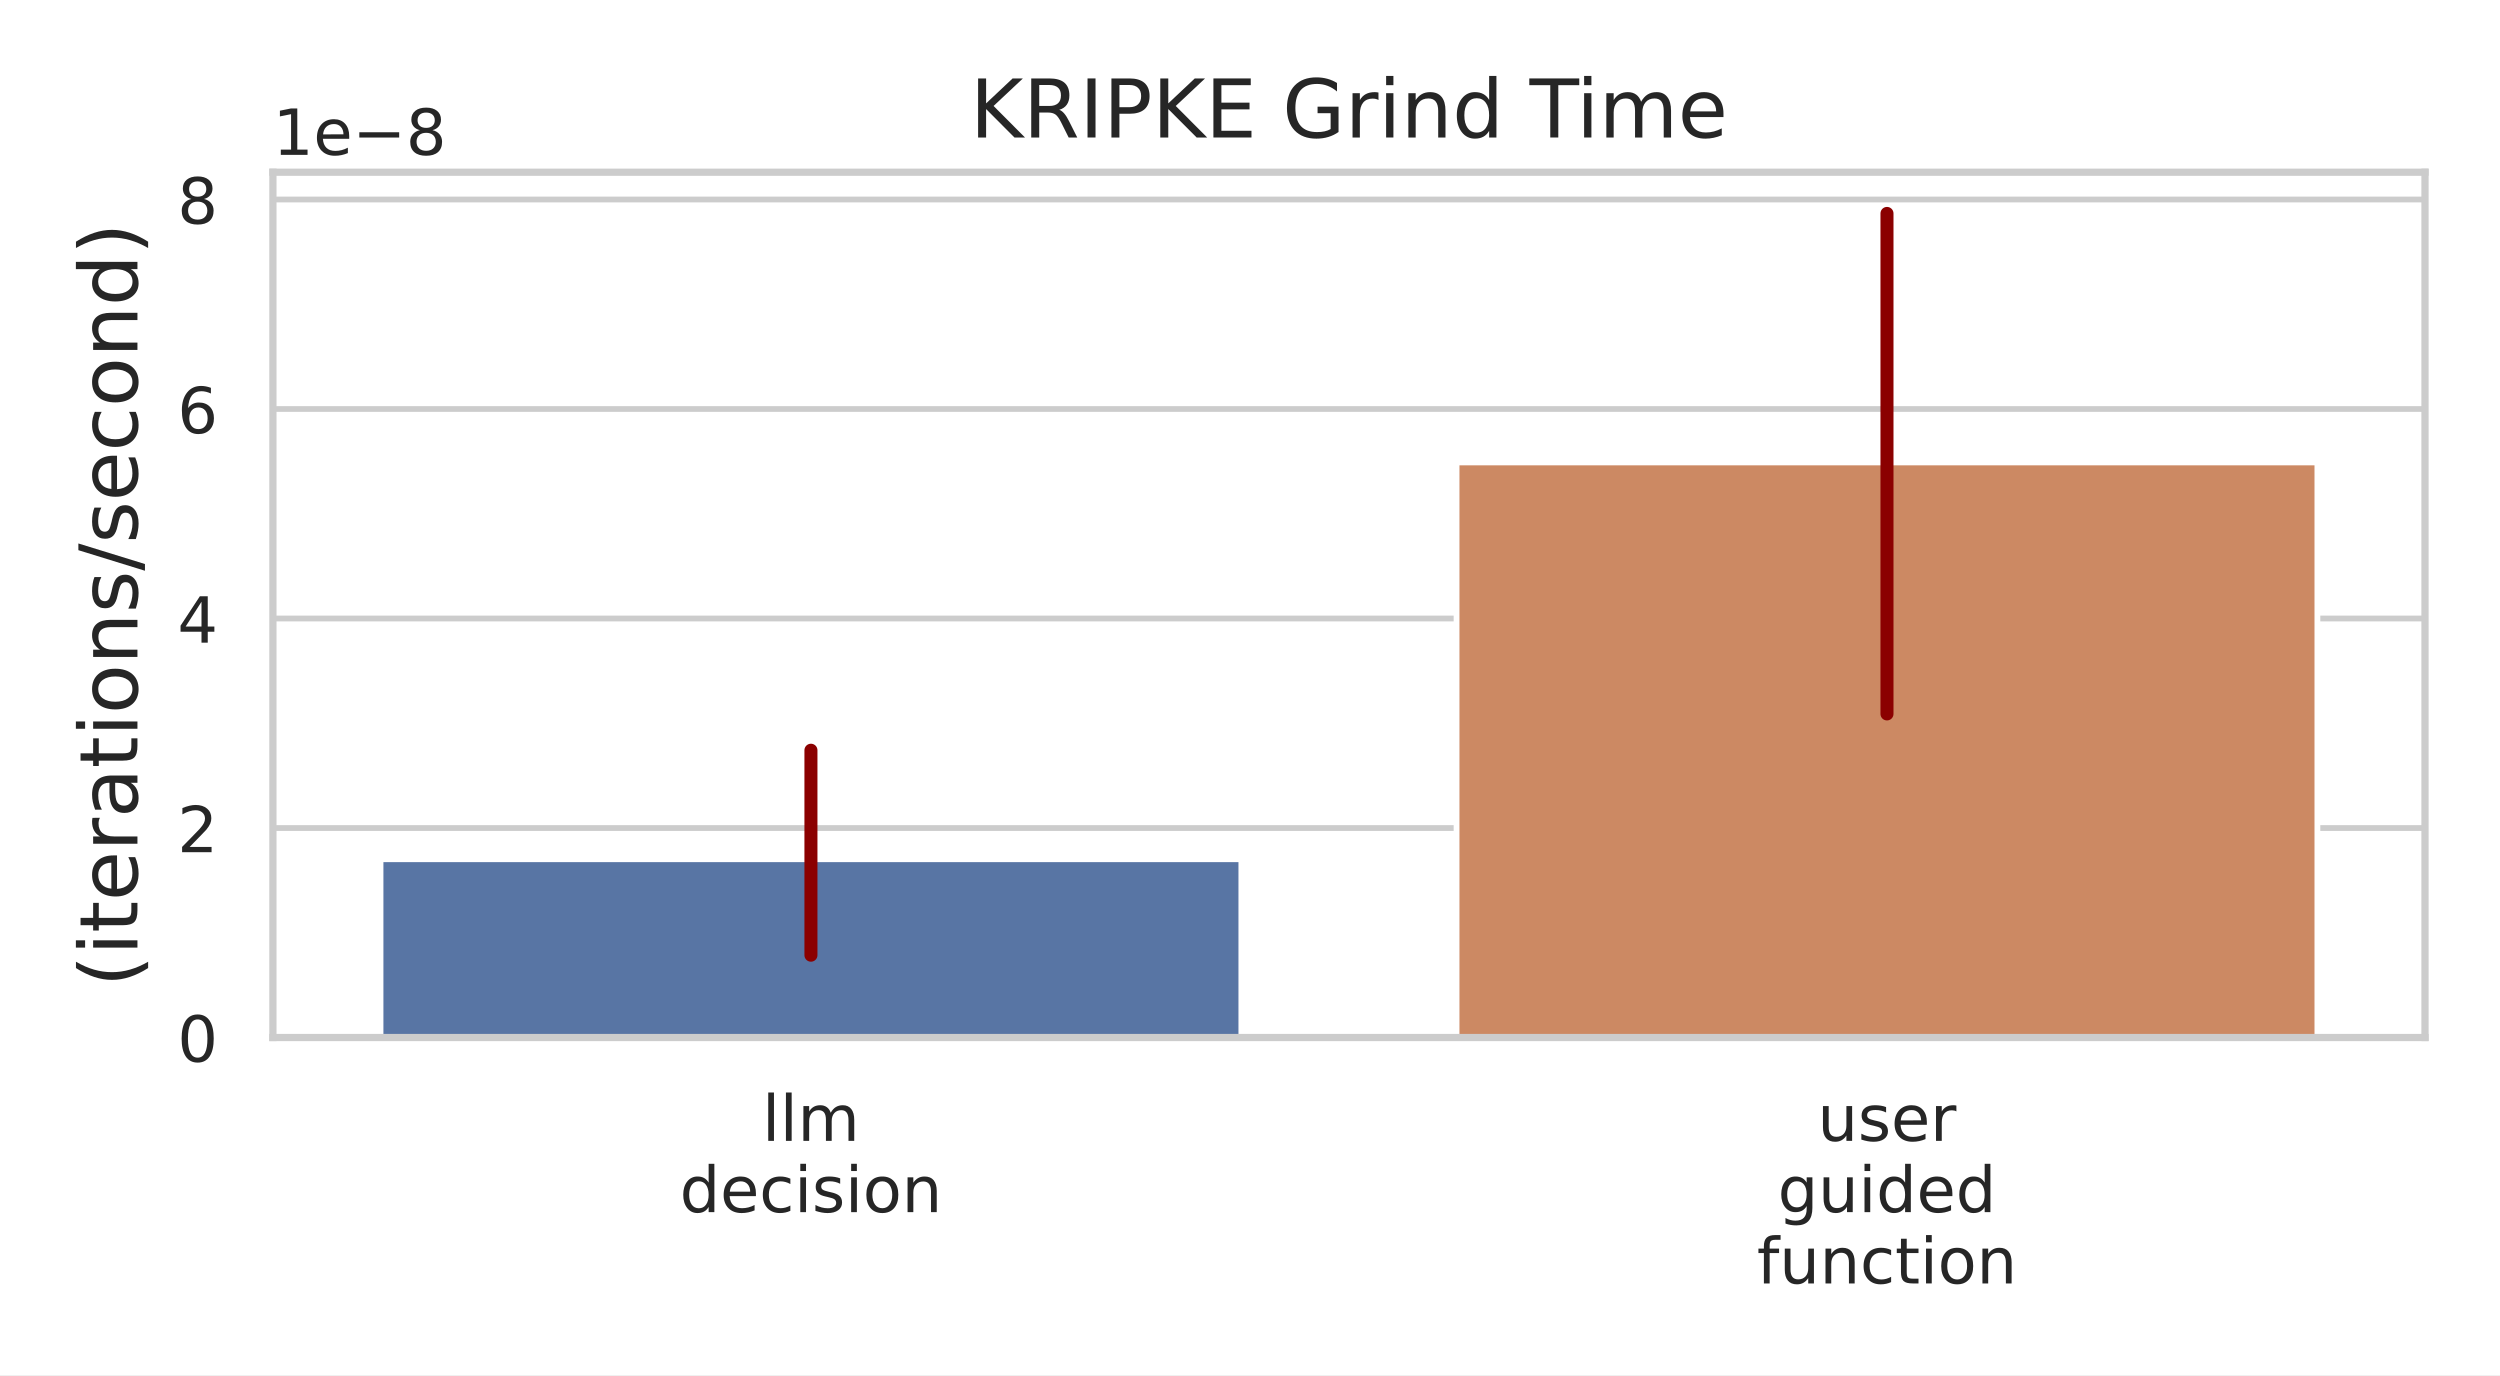
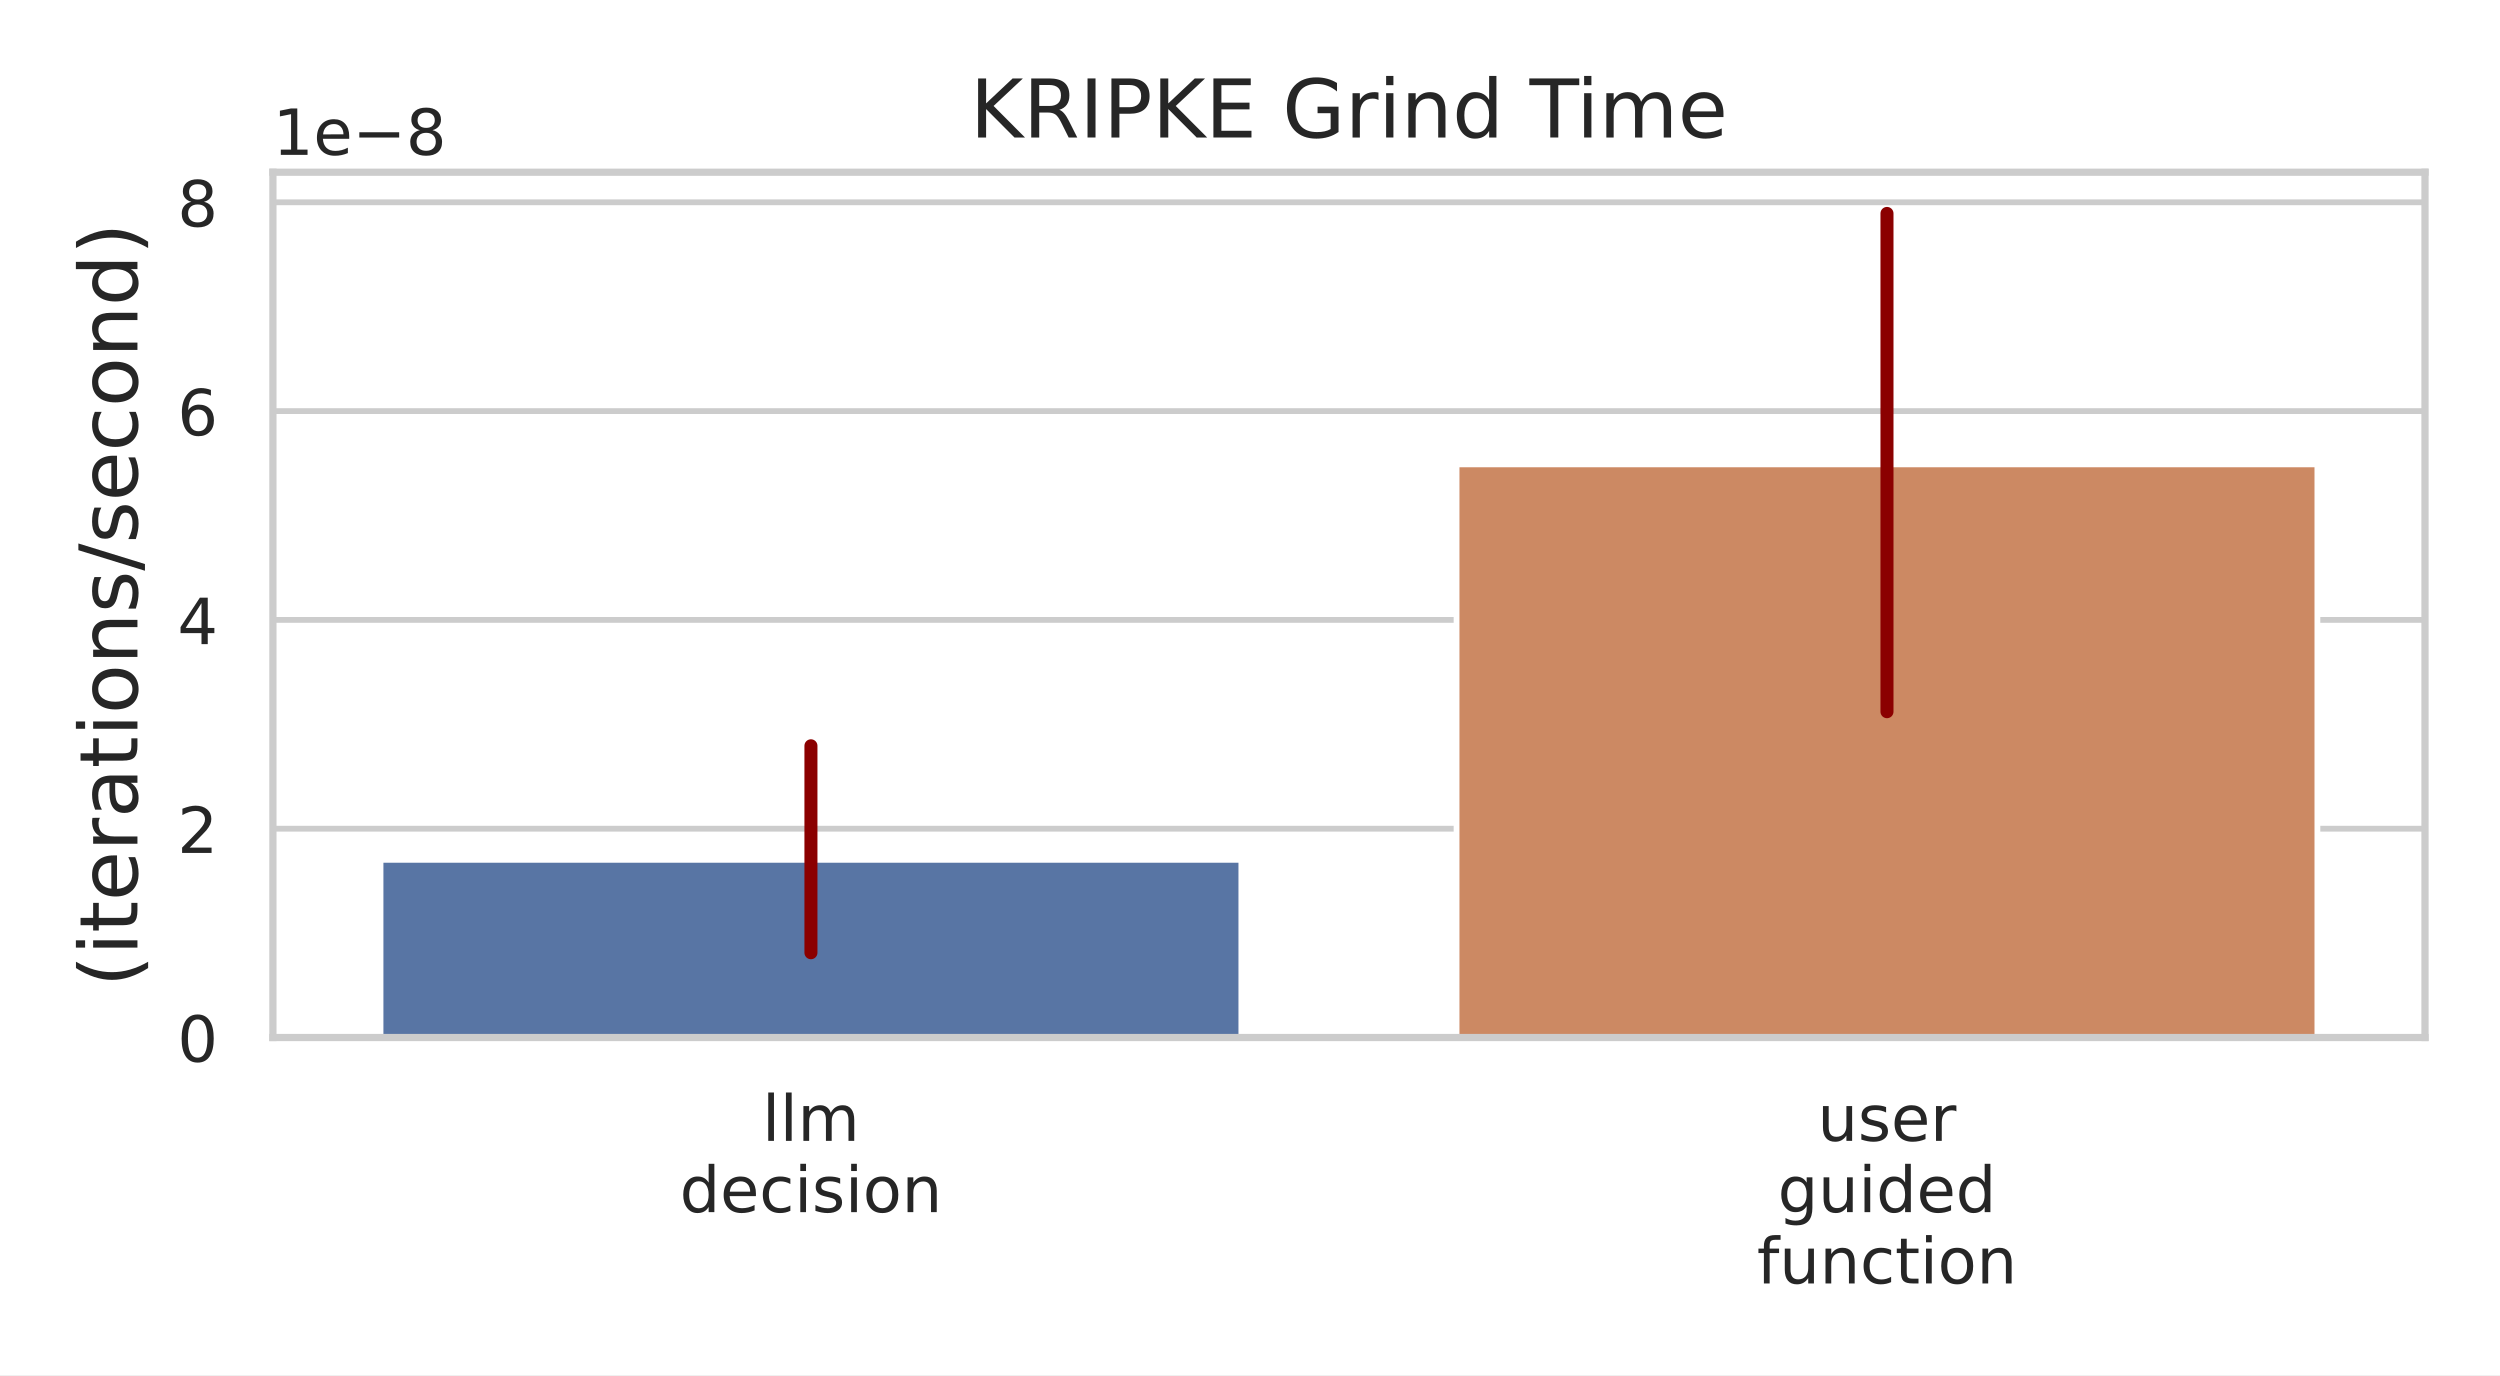
<svg xmlns="http://www.w3.org/2000/svg" xmlns:xlink="http://www.w3.org/1999/xlink" width="432pt" height="237.6pt" viewBox="0 0 432 237.6" version="1.1">
  <defs>
    <style type="text/css">*{stroke-linejoin: round; stroke-linecap: butt}</style>
  </defs>
  <g id="figure_1">
    <g id="patch_1">
      <path d="M 0 237.6  L 432 237.6  L 432 0  L 0 0  z " style="fill: #ffffff" />
    </g>
    <g id="axes_1">
      <g id="patch_2">
        <path d="M 47.16 179.284  L 419.04 179.284  L 419.04 29.76  L 47.16 29.76  z " style="fill: #ffffff" />
      </g>
      <g id="matplotlib.axis_1">
        <g id="xtick_1">
          <g id="text_1">
            <g style="fill: #262626" transform="translate(131.7167 197.1423) scale(0.11 -0.11)">
              <defs>
                <path id="DejaVuSans-6c" d="M 603 4863  L 1178 4863  L 1178 0  L 603 0  L 603 4863  z " transform="scale(0.015625)" />
                <path id="DejaVuSans-6d" d="M 3328 2828  Q 3544 3216 3844 3400  Q 4144 3584 4550 3584  Q 5097 3584 5394 3201  Q 5691 2819 5691 2113  L 5691 0  L 5113 0  L 5113 2094  Q 5113 2597 4934 2840  Q 4756 3084 4391 3084  Q 3944 3084 3684 2787  Q 3425 2491 3425 1978  L 3425 0  L 2847 0  L 2847 2094  Q 2847 2600 2669 2842  Q 2491 3084 2119 3084  Q 1678 3084 1418 2786  Q 1159 2488 1159 1978  L 1159 0  L 581 0  L 581 3500  L 1159 3500  L 1159 2956  Q 1356 3278 1631 3431  Q 1906 3584 2284 3584  Q 2666 3584 2933 3390  Q 3200 3197 3328 2828  z " transform="scale(0.015625)" />
              </defs>
              <use xlink:href="#DejaVuSans-6c" />
              <use xlink:href="#DejaVuSans-6c" x="27.783" />
              <use xlink:href="#DejaVuSans-6d" x="55.566" />
            </g>
            <g style="fill: #262626" transform="translate(117.458 209.4599) scale(0.11 -0.11)">
              <defs>
                <path id="DejaVuSans-64" d="M 2906 2969  L 2906 4863  L 3481 4863  L 3481 0  L 2906 0  L 2906 525  Q 2725 213 2448 61  Q 2172 -91 1784 -91  Q 1150 -91 751 415  Q 353 922 353 1747  Q 353 2572 751 3078  Q 1150 3584 1784 3584  Q 2172 3584 2448 3432  Q 2725 3281 2906 2969  z M 947 1747  Q 947 1113 1208 752  Q 1469 391 1925 391  Q 2381 391 2643 752  Q 2906 1113 2906 1747  Q 2906 2381 2643 2742  Q 2381 3103 1925 3103  Q 1469 3103 1208 2742  Q 947 2381 947 1747  z " transform="scale(0.015625)" />
                <path id="DejaVuSans-65" d="M 3597 1894  L 3597 1613  L 953 1613  Q 991 1019 1311 708  Q 1631 397 2203 397  Q 2534 397 2845 478  Q 3156 559 3463 722  L 3463 178  Q 3153 47 2828 -22  Q 2503 -91 2169 -91  Q 1331 -91 842 396  Q 353 884 353 1716  Q 353 2575 817 3079  Q 1281 3584 2069 3584  Q 2775 3584 3186 3129  Q 3597 2675 3597 1894  z M 3022 2063  Q 3016 2534 2758 2815  Q 2500 3097 2075 3097  Q 1594 3097 1305 2825  Q 1016 2553 972 2059  L 3022 2063  z " transform="scale(0.015625)" />
                <path id="DejaVuSans-63" d="M 3122 3366  L 3122 2828  Q 2878 2963 2633 3030  Q 2388 3097 2138 3097  Q 1578 3097 1268 2742  Q 959 2388 959 1747  Q 959 1106 1268 751  Q 1578 397 2138 397  Q 2388 397 2633 464  Q 2878 531 3122 666  L 3122 134  Q 2881 22 2623 -34  Q 2366 -91 2075 -91  Q 1284 -91 818 406  Q 353 903 353 1747  Q 353 2603 823 3093  Q 1294 3584 2113 3584  Q 2378 3584 2631 3529  Q 2884 3475 3122 3366  z " transform="scale(0.015625)" />
                <path id="DejaVuSans-69" d="M 603 3500  L 1178 3500  L 1178 0  L 603 0  L 603 3500  z M 603 4863  L 1178 4863  L 1178 4134  L 603 4134  L 603 4863  z " transform="scale(0.015625)" />
                <path id="DejaVuSans-73" d="M 2834 3397  L 2834 2853  Q 2591 2978 2328 3040  Q 2066 3103 1784 3103  Q 1356 3103 1142 2972  Q 928 2841 928 2578  Q 928 2378 1081 2264  Q 1234 2150 1697 2047  L 1894 2003  Q 2506 1872 2764 1633  Q 3022 1394 3022 966  Q 3022 478 2636 193  Q 2250 -91 1575 -91  Q 1294 -91 989 -36  Q 684 19 347 128  L 347 722  Q 666 556 975 473  Q 1284 391 1588 391  Q 1994 391 2212 530  Q 2431 669 2431 922  Q 2431 1156 2273 1281  Q 2116 1406 1581 1522  L 1381 1569  Q 847 1681 609 1914  Q 372 2147 372 2553  Q 372 3047 722 3315  Q 1072 3584 1716 3584  Q 2034 3584 2315 3537  Q 2597 3491 2834 3397  z " transform="scale(0.015625)" />
                <path id="DejaVuSans-6f" d="M 1959 3097  Q 1497 3097 1228 2736  Q 959 2375 959 1747  Q 959 1119 1226 758  Q 1494 397 1959 397  Q 2419 397 2687 759  Q 2956 1122 2956 1747  Q 2956 2369 2687 2733  Q 2419 3097 1959 3097  z M 1959 3584  Q 2709 3584 3137 3096  Q 3566 2609 3566 1747  Q 3566 888 3137 398  Q 2709 -91 1959 -91  Q 1206 -91 779 398  Q 353 888 353 1747  Q 353 2609 779 3096  Q 1206 3584 1959 3584  z " transform="scale(0.015625)" />
                <path id="DejaVuSans-6e" d="M 3513 2113  L 3513 0  L 2938 0  L 2938 2094  Q 2938 2591 2744 2837  Q 2550 3084 2163 3084  Q 1697 3084 1428 2787  Q 1159 2491 1159 1978  L 1159 0  L 581 0  L 581 3500  L 1159 3500  L 1159 2956  Q 1366 3272 1645 3428  Q 1925 3584 2291 3584  Q 2894 3584 3203 3211  Q 3513 2838 3513 2113  z " transform="scale(0.015625)" />
              </defs>
              <use xlink:href="#DejaVuSans-64" />
              <use xlink:href="#DejaVuSans-65" x="63.477" />
              <use xlink:href="#DejaVuSans-63" x="125" />
              <use xlink:href="#DejaVuSans-69" x="179.98" />
              <use xlink:href="#DejaVuSans-73" x="207.764" />
              <use xlink:href="#DejaVuSans-69" x="259.863" />
              <use xlink:href="#DejaVuSans-6f" x="287.646" />
              <use xlink:href="#DejaVuSans-6e" x="348.828" />
            </g>
          </g>
        </g>
        <g id="xtick_2">
          <g id="text_2">
            <g style="fill: #262626" transform="translate(314.074 197.1423) scale(0.11 -0.11)">
              <defs>
                <path id="DejaVuSans-75" d="M 544 1381  L 544 3500  L 1119 3500  L 1119 1403  Q 1119 906 1312 657  Q 1506 409 1894 409  Q 2359 409 2629 706  Q 2900 1003 2900 1516  L 2900 3500  L 3475 3500  L 3475 0  L 2900 0  L 2900 538  Q 2691 219 2414 64  Q 2138 -91 1772 -91  Q 1169 -91 856 284  Q 544 659 544 1381  z M 1991 3584  L 1991 3584  z " transform="scale(0.015625)" />
                <path id="DejaVuSans-72" d="M 2631 2963  Q 2534 3019 2420 3045  Q 2306 3072 2169 3072  Q 1681 3072 1420 2755  Q 1159 2438 1159 1844  L 1159 0  L 581 0  L 581 3500  L 1159 3500  L 1159 2956  Q 1341 3275 1631 3429  Q 1922 3584 2338 3584  Q 2397 3584 2469 3576  Q 2541 3569 2628 3553  L 2631 2963  z " transform="scale(0.015625)" />
              </defs>
              <use xlink:href="#DejaVuSans-75" />
              <use xlink:href="#DejaVuSans-73" x="63.379" />
              <use xlink:href="#DejaVuSans-65" x="115.479" />
              <use xlink:href="#DejaVuSans-72" x="177.002" />
            </g>
            <g style="fill: #262626" transform="translate(307.1973 209.4599) scale(0.11 -0.11)">
              <defs>
                <path id="DejaVuSans-67" d="M 2906 1791  Q 2906 2416 2648 2759  Q 2391 3103 1925 3103  Q 1463 3103 1205 2759  Q 947 2416 947 1791  Q 947 1169 1205 825  Q 1463 481 1925 481  Q 2391 481 2648 825  Q 2906 1169 2906 1791  z M 3481 434  Q 3481 -459 3084 -895  Q 2688 -1331 1869 -1331  Q 1566 -1331 1297 -1286  Q 1028 -1241 775 -1147  L 775 -588  Q 1028 -725 1275 -790  Q 1522 -856 1778 -856  Q 2344 -856 2625 -561  Q 2906 -266 2906 331  L 2906 616  Q 2728 306 2450 153  Q 2172 0 1784 0  Q 1141 0 747 490  Q 353 981 353 1791  Q 353 2603 747 3093  Q 1141 3584 1784 3584  Q 2172 3584 2450 3431  Q 2728 3278 2906 2969  L 2906 3500  L 3481 3500  L 3481 434  z " transform="scale(0.015625)" />
              </defs>
              <use xlink:href="#DejaVuSans-67" />
              <use xlink:href="#DejaVuSans-75" x="63.477" />
              <use xlink:href="#DejaVuSans-69" x="126.855" />
              <use xlink:href="#DejaVuSans-64" x="154.639" />
              <use xlink:href="#DejaVuSans-65" x="218.115" />
              <use xlink:href="#DejaVuSans-64" x="279.639" />
            </g>
            <g style="fill: #262626" transform="translate(303.6034 221.7775) scale(0.11 -0.11)">
              <defs>
                <path id="DejaVuSans-66" d="M 2375 4863  L 2375 4384  L 1825 4384  Q 1516 4384 1395 4259  Q 1275 4134 1275 3809  L 1275 3500  L 2222 3500  L 2222 3053  L 1275 3053  L 1275 0  L 697 0  L 697 3053  L 147 3053  L 147 3500  L 697 3500  L 697 3744  Q 697 4328 969 4595  Q 1241 4863 1831 4863  L 2375 4863  z " transform="scale(0.015625)" />
                <path id="DejaVuSans-74" d="M 1172 4494  L 1172 3500  L 2356 3500  L 2356 3053  L 1172 3053  L 1172 1153  Q 1172 725 1289 603  Q 1406 481 1766 481  L 2356 481  L 2356 0  L 1766 0  Q 1100 0 847 248  Q 594 497 594 1153  L 594 3053  L 172 3053  L 172 3500  L 594 3500  L 594 4494  L 1172 4494  z " transform="scale(0.015625)" />
              </defs>
              <use xlink:href="#DejaVuSans-66" />
              <use xlink:href="#DejaVuSans-75" x="35.205" />
              <use xlink:href="#DejaVuSans-6e" x="98.584" />
              <use xlink:href="#DejaVuSans-63" x="161.963" />
              <use xlink:href="#DejaVuSans-74" x="216.943" />
              <use xlink:href="#DejaVuSans-69" x="256.152" />
              <use xlink:href="#DejaVuSans-6f" x="283.936" />
              <use xlink:href="#DejaVuSans-6e" x="345.117" />
            </g>
          </g>
        </g>
      </g>
      <g id="matplotlib.axis_2">
        <g id="ytick_1">
          <g id="line2d_1">
-             <path d="M 47.16 179.284  L 419.04 179.284  " clip-path="url(#pd246615864)" style="fill: none; stroke: #cccccc; stroke-linecap: round" />
+             <path d="M 47.16 179.284  L 419.04 179.284  " clip-path="url(#pfb3f286439)" style="fill: none; stroke: #cccccc; stroke-linecap: round" />
          </g>
          <g id="text_3">
            <g style="fill: #262626" transform="translate(30.66125 183.4631) scale(0.11 -0.11)">
              <defs>
                <path id="DejaVuSans-30" d="M 2034 4250  Q 1547 4250 1301 3770  Q 1056 3291 1056 2328  Q 1056 1369 1301 889  Q 1547 409 2034 409  Q 2525 409 2770 889  Q 3016 1369 3016 2328  Q 3016 3291 2770 3770  Q 2525 4250 2034 4250  z M 2034 4750  Q 2819 4750 3233 4129  Q 3647 3509 3647 2328  Q 3647 1150 3233 529  Q 2819 -91 2034 -91  Q 1250 -91 836 529  Q 422 1150 422 2328  Q 422 3509 836 4129  Q 1250 4750 2034 4750  z " transform="scale(0.015625)" />
              </defs>
              <use xlink:href="#DejaVuSans-30" />
            </g>
          </g>
        </g>
        <g id="ytick_2">
          <g id="line2d_2">
-             <path d="M 47.16 143.081  L 419.04 143.081  " clip-path="url(#pd246615864)" style="fill: none; stroke: #cccccc; stroke-linecap: round" />
+             <path d="M 47.16 143.203  L 419.04 143.203  " clip-path="url(#pfb3f286439)" style="fill: none; stroke: #cccccc; stroke-linecap: round" />
          </g>
          <g id="text_4">
-             <g style="fill: #262626" transform="translate(30.66125 147.26) scale(0.11 -0.11)">
+             <g style="fill: #262626" transform="translate(30.66125 147.3818) scale(0.11 -0.11)">
              <defs>
                <path id="DejaVuSans-32" d="M 1228 531  L 3431 531  L 3431 0  L 469 0  L 469 531  Q 828 903 1448 1529  Q 2069 2156 2228 2338  Q 2531 2678 2651 2914  Q 2772 3150 2772 3378  Q 2772 3750 2511 3984  Q 2250 4219 1831 4219  Q 1534 4219 1204 4116  Q 875 4013 500 3803  L 500 4441  Q 881 4594 1212 4672  Q 1544 4750 1819 4750  Q 2544 4750 2975 4387  Q 3406 4025 3406 3419  Q 3406 3131 3298 2873  Q 3191 2616 2906 2266  Q 2828 2175 2409 1742  Q 1991 1309 1228 531  z " transform="scale(0.015625)" />
              </defs>
              <use xlink:href="#DejaVuSans-32" />
            </g>
          </g>
        </g>
        <g id="ytick_3">
          <g id="line2d_3">
-             <path d="M 47.16 106.878  L 419.04 106.878  " clip-path="url(#pd246615864)" style="fill: none; stroke: #cccccc; stroke-linecap: round" />
+             <path d="M 47.16 107.121  L 419.04 107.121  " clip-path="url(#pfb3f286439)" style="fill: none; stroke: #cccccc; stroke-linecap: round" />
          </g>
          <g id="text_5">
-             <g style="fill: #262626" transform="translate(30.66125 111.0569) scale(0.11 -0.11)">
+             <g style="fill: #262626" transform="translate(30.66125 111.3005) scale(0.11 -0.11)">
              <defs>
                <path id="DejaVuSans-34" d="M 2419 4116  L 825 1625  L 2419 1625  L 2419 4116  z M 2253 4666  L 3047 4666  L 3047 1625  L 3713 1625  L 3713 1100  L 3047 1100  L 3047 0  L 2419 0  L 2419 1100  L 313 1100  L 313 1709  L 2253 4666  z " transform="scale(0.015625)" />
              </defs>
              <use xlink:href="#DejaVuSans-34" />
            </g>
          </g>
        </g>
        <g id="ytick_4">
          <g id="line2d_4">
-             <path d="M 47.16 70.675  L 419.04 70.675  " clip-path="url(#pd246615864)" style="fill: none; stroke: #cccccc; stroke-linecap: round" />
+             <path d="M 47.16 71.04  L 419.04 71.04  " clip-path="url(#pfb3f286439)" style="fill: none; stroke: #cccccc; stroke-linecap: round" />
          </g>
          <g id="text_6">
-             <g style="fill: #262626" transform="translate(30.66125 74.85383) scale(0.11 -0.11)">
+             <g style="fill: #262626" transform="translate(30.66125 75.21921) scale(0.11 -0.11)">
              <defs>
                <path id="DejaVuSans-36" d="M 2113 2584  Q 1688 2584 1439 2293  Q 1191 2003 1191 1497  Q 1191 994 1439 701  Q 1688 409 2113 409  Q 2538 409 2786 701  Q 3034 994 3034 1497  Q 3034 2003 2786 2293  Q 2538 2584 2113 2584  z M 3366 4563  L 3366 3988  Q 3128 4100 2886 4159  Q 2644 4219 2406 4219  Q 1781 4219 1451 3797  Q 1122 3375 1075 2522  Q 1259 2794 1537 2939  Q 1816 3084 2150 3084  Q 2853 3084 3261 2657  Q 3669 2231 3669 1497  Q 3669 778 3244 343  Q 2819 -91 2113 -91  Q 1303 -91 875 529  Q 447 1150 447 2328  Q 447 3434 972 4092  Q 1497 4750 2381 4750  Q 2619 4750 2861 4703  Q 3103 4656 3366 4563  z " transform="scale(0.015625)" />
              </defs>
              <use xlink:href="#DejaVuSans-36" />
            </g>
          </g>
        </g>
        <g id="ytick_5">
          <g id="line2d_5">
-             <path d="M 47.16 34.472  L 419.04 34.472  " clip-path="url(#pd246615864)" style="fill: none; stroke: #cccccc; stroke-linecap: round" />
+             <path d="M 47.16 34.959  L 419.04 34.959  " clip-path="url(#pfb3f286439)" style="fill: none; stroke: #cccccc; stroke-linecap: round" />
          </g>
          <g id="text_7">
-             <g style="fill: #262626" transform="translate(30.66125 38.65073) scale(0.11 -0.11)">
+             <g style="fill: #262626" transform="translate(30.66125 39.1379) scale(0.11 -0.11)">
              <defs>
                <path id="DejaVuSans-38" d="M 2034 2216  Q 1584 2216 1326 1975  Q 1069 1734 1069 1313  Q 1069 891 1326 650  Q 1584 409 2034 409  Q 2484 409 2743 651  Q 3003 894 3003 1313  Q 3003 1734 2745 1975  Q 2488 2216 2034 2216  z M 1403 2484  Q 997 2584 770 2862  Q 544 3141 544 3541  Q 544 4100 942 4425  Q 1341 4750 2034 4750  Q 2731 4750 3128 4425  Q 3525 4100 3525 3541  Q 3525 3141 3298 2862  Q 3072 2584 2669 2484  Q 3125 2378 3379 2068  Q 3634 1759 3634 1313  Q 3634 634 3220 271  Q 2806 -91 2034 -91  Q 1263 -91 848 271  Q 434 634 434 1313  Q 434 1759 690 2068  Q 947 2378 1403 2484  z M 1172 3481  Q 1172 3119 1398 2916  Q 1625 2713 2034 2713  Q 2441 2713 2670 2916  Q 2900 3119 2900 3481  Q 2900 3844 2670 4047  Q 2441 4250 2034 4250  Q 1625 4250 1398 4047  Q 1172 3844 1172 3481  z " transform="scale(0.015625)" />
              </defs>
              <use xlink:href="#DejaVuSans-38" />
            </g>
          </g>
        </g>
        <g id="text_8">
          <g style="fill: #262626" transform="translate(23.74969 170.5265) rotate(-90) scale(0.14 -0.14)">
            <defs>
              <path id="DejaVuSans-28" d="M 1984 4856  Q 1566 4138 1362 3434  Q 1159 2731 1159 2009  Q 1159 1288 1364 580  Q 1569 -128 1984 -844  L 1484 -844  Q 1016 -109 783 600  Q 550 1309 550 2009  Q 550 2706 781 3412  Q 1013 4119 1484 4856  L 1984 4856  z " transform="scale(0.015625)" />
              <path id="DejaVuSans-61" d="M 2194 1759  Q 1497 1759 1228 1600  Q 959 1441 959 1056  Q 959 750 1161 570  Q 1363 391 1709 391  Q 2188 391 2477 730  Q 2766 1069 2766 1631  L 2766 1759  L 2194 1759  z M 3341 1997  L 3341 0  L 2766 0  L 2766 531  Q 2569 213 2275 61  Q 1981 -91 1556 -91  Q 1019 -91 701 211  Q 384 513 384 1019  Q 384 1609 779 1909  Q 1175 2209 1959 2209  L 2766 2209  L 2766 2266  Q 2766 2663 2505 2880  Q 2244 3097 1772 3097  Q 1472 3097 1187 3025  Q 903 2953 641 2809  L 641 3341  Q 956 3463 1253 3523  Q 1550 3584 1831 3584  Q 2591 3584 2966 3190  Q 3341 2797 3341 1997  z " transform="scale(0.015625)" />
              <path id="DejaVuSans-2f" d="M 1625 4666  L 2156 4666  L 531 -594  L 0 -594  L 1625 4666  z " transform="scale(0.015625)" />
              <path id="DejaVuSans-29" d="M 513 4856  L 1013 4856  Q 1481 4119 1714 3412  Q 1947 2706 1947 2009  Q 1947 1309 1714 600  Q 1481 -109 1013 -844  L 513 -844  Q 928 -128 1133 580  Q 1338 1288 1338 2009  Q 1338 2731 1133 3434  Q 928 4138 513 4856  z " transform="scale(0.015625)" />
            </defs>
            <use xlink:href="#DejaVuSans-28" />
            <use xlink:href="#DejaVuSans-69" x="39.014" />
            <use xlink:href="#DejaVuSans-74" x="66.797" />
            <use xlink:href="#DejaVuSans-65" x="106.006" />
            <use xlink:href="#DejaVuSans-72" x="167.529" />
            <use xlink:href="#DejaVuSans-61" x="208.643" />
            <use xlink:href="#DejaVuSans-74" x="269.922" />
            <use xlink:href="#DejaVuSans-69" x="309.131" />
            <use xlink:href="#DejaVuSans-6f" x="336.914" />
            <use xlink:href="#DejaVuSans-6e" x="398.096" />
            <use xlink:href="#DejaVuSans-73" x="461.475" />
            <use xlink:href="#DejaVuSans-2f" x="513.574" />
            <use xlink:href="#DejaVuSans-73" x="547.266" />
            <use xlink:href="#DejaVuSans-65" x="599.365" />
            <use xlink:href="#DejaVuSans-63" x="660.889" />
            <use xlink:href="#DejaVuSans-6f" x="715.869" />
            <use xlink:href="#DejaVuSans-6e" x="777.051" />
            <use xlink:href="#DejaVuSans-64" x="840.43" />
            <use xlink:href="#DejaVuSans-29" x="903.906" />
          </g>
        </g>
        <g id="text_9">
          <g style="fill: #262626" transform="translate(47.16 26.76) scale(0.11 -0.11)">
            <defs>
              <path id="DejaVuSans-31" d="M 794 531  L 1825 531  L 1825 4091  L 703 3866  L 703 4441  L 1819 4666  L 2450 4666  L 2450 531  L 3481 531  L 3481 0  L 794 0  L 794 531  z " transform="scale(0.015625)" />
              <path id="DejaVuSans-2212" d="M 678 2272  L 4684 2272  L 4684 1741  L 678 1741  L 678 2272  z " transform="scale(0.015625)" />
            </defs>
            <use xlink:href="#DejaVuSans-31" />
            <use xlink:href="#DejaVuSans-65" x="63.623" />
            <use xlink:href="#DejaVuSans-2212" x="125.146" />
            <use xlink:href="#DejaVuSans-38" x="208.936" />
          </g>
        </g>
      </g>
      <g id="patch_3">
-         <path d="M 65.754 179.284  L 214.506 179.284  L 214.506 148.477  L 65.754 148.477  z " clip-path="url(#pd246615864)" style="fill: #5875a4; stroke: #ffffff; stroke-linejoin: miter" />
+         <path d="M 65.754 179.284  L 214.506 179.284  L 214.506 148.581  L 65.754 148.581  z " clip-path="url(#pfb3f286439)" style="fill: #5875a4; stroke: #ffffff; stroke-linejoin: miter" />
      </g>
      <g id="patch_4">
-         <path d="M 251.694 179.284  L 400.446 179.284  L 400.446 79.909  L 251.694 79.909  z " clip-path="url(#pd246615864)" style="fill: #cc8963; stroke: #ffffff; stroke-linejoin: miter" />
+         <path d="M 251.694 179.284  L 400.446 179.284  L 400.446 80.243  L 251.694 80.243  z " clip-path="url(#pfb3f286439)" style="fill: #cc8963; stroke: #ffffff; stroke-linejoin: miter" />
      </g>
      <g id="line2d_6">
-         <path d="M 140.13 165.057  L 140.13 129.64  " clip-path="url(#pd246615864)" style="fill: none; stroke: #8b0000; stroke-width: 2.25; stroke-linecap: round" />
+         <path d="M 140.13 164.632  L 140.13 128.873  " clip-path="url(#pfb3f286439)" style="fill: none; stroke: #8b0000; stroke-width: 2.25; stroke-linecap: round" />
      </g>
      <g id="line2d_7">
-         <path d="M 326.07 123.367  L 326.07 36.88  " clip-path="url(#pd246615864)" style="fill: none; stroke: #8b0000; stroke-width: 2.25; stroke-linecap: round" />
+         <path d="M 326.07 122.98  L 326.07 36.88  " clip-path="url(#pfb3f286439)" style="fill: none; stroke: #8b0000; stroke-width: 2.25; stroke-linecap: round" />
      </g>
      <g id="patch_5">
        <path d="M 47.16 179.284  L 47.16 29.76  " style="fill: none; stroke: #cccccc; stroke-width: 1.25; stroke-linejoin: miter; stroke-linecap: square" />
      </g>
      <g id="patch_6">
        <path d="M 419.04 179.284  L 419.04 29.76  " style="fill: none; stroke: #cccccc; stroke-width: 1.25; stroke-linejoin: miter; stroke-linecap: square" />
      </g>
      <g id="patch_7">
        <path d="M 47.16 179.284  L 419.04 179.284  " style="fill: none; stroke: #cccccc; stroke-width: 1.25; stroke-linejoin: miter; stroke-linecap: square" />
      </g>
      <g id="patch_8">
        <path d="M 47.16 29.76  L 419.04 29.76  " style="fill: none; stroke: #cccccc; stroke-width: 1.25; stroke-linejoin: miter; stroke-linecap: square" />
      </g>
      <g id="text_10">
        <g style="fill: #262626" transform="translate(167.6434 23.76) scale(0.14 -0.14)">
          <defs>
            <path id="DejaVuSans-4b" d="M 628 4666  L 1259 4666  L 1259 2694  L 3353 4666  L 4166 4666  L 1850 2491  L 4331 0  L 3500 0  L 1259 2247  L 1259 0  L 628 0  L 628 4666  z " transform="scale(0.015625)" />
            <path id="DejaVuSans-52" d="M 2841 2188  Q 3044 2119 3236 1894  Q 3428 1669 3622 1275  L 4263 0  L 3584 0  L 2988 1197  Q 2756 1666 2539 1819  Q 2322 1972 1947 1972  L 1259 1972  L 1259 0  L 628 0  L 628 4666  L 2053 4666  Q 2853 4666 3247 4331  Q 3641 3997 3641 3322  Q 3641 2881 3436 2590  Q 3231 2300 2841 2188  z M 1259 4147  L 1259 2491  L 2053 2491  Q 2509 2491 2742 2702  Q 2975 2913 2975 3322  Q 2975 3731 2742 3939  Q 2509 4147 2053 4147  L 1259 4147  z " transform="scale(0.015625)" />
            <path id="DejaVuSans-49" d="M 628 4666  L 1259 4666  L 1259 0  L 628 0  L 628 4666  z " transform="scale(0.015625)" />
            <path id="DejaVuSans-50" d="M 1259 4147  L 1259 2394  L 2053 2394  Q 2494 2394 2734 2622  Q 2975 2850 2975 3272  Q 2975 3691 2734 3919  Q 2494 4147 2053 4147  L 1259 4147  z M 628 4666  L 2053 4666  Q 2838 4666 3239 4311  Q 3641 3956 3641 3272  Q 3641 2581 3239 2228  Q 2838 1875 2053 1875  L 1259 1875  L 1259 0  L 628 0  L 628 4666  z " transform="scale(0.015625)" />
            <path id="DejaVuSans-45" d="M 628 4666  L 3578 4666  L 3578 4134  L 1259 4134  L 1259 2753  L 3481 2753  L 3481 2222  L 1259 2222  L 1259 531  L 3634 531  L 3634 0  L 628 0  L 628 4666  z " transform="scale(0.015625)" />
            <path id="DejaVuSans-20" transform="scale(0.015625)" />
            <path id="DejaVuSans-47" d="M 3809 666  L 3809 1919  L 2778 1919  L 2778 2438  L 4434 2438  L 4434 434  Q 4069 175 3628 42  Q 3188 -91 2688 -91  Q 1594 -91 976 548  Q 359 1188 359 2328  Q 359 3472 976 4111  Q 1594 4750 2688 4750  Q 3144 4750 3555 4637  Q 3966 4525 4313 4306  L 4313 3634  Q 3963 3931 3569 4081  Q 3175 4231 2741 4231  Q 1884 4231 1454 3753  Q 1025 3275 1025 2328  Q 1025 1384 1454 906  Q 1884 428 2741 428  Q 3075 428 3337 486  Q 3600 544 3809 666  z " transform="scale(0.015625)" />
            <path id="DejaVuSans-54" d="M -19 4666  L 3928 4666  L 3928 4134  L 2272 4134  L 2272 0  L 1638 0  L 1638 4134  L -19 4134  L -19 4666  z " transform="scale(0.015625)" />
          </defs>
          <use xlink:href="#DejaVuSans-4b" />
          <use xlink:href="#DejaVuSans-52" x="65.576" />
          <use xlink:href="#DejaVuSans-49" x="135.059" />
          <use xlink:href="#DejaVuSans-50" x="164.551" />
          <use xlink:href="#DejaVuSans-4b" x="224.854" />
          <use xlink:href="#DejaVuSans-45" x="290.43" />
          <use xlink:href="#DejaVuSans-20" x="353.613" />
          <use xlink:href="#DejaVuSans-47" x="385.4" />
          <use xlink:href="#DejaVuSans-72" x="462.891" />
          <use xlink:href="#DejaVuSans-69" x="504.004" />
          <use xlink:href="#DejaVuSans-6e" x="531.787" />
          <use xlink:href="#DejaVuSans-64" x="595.166" />
          <use xlink:href="#DejaVuSans-20" x="658.643" />
          <use xlink:href="#DejaVuSans-54" x="690.43" />
          <use xlink:href="#DejaVuSans-69" x="748.389" />
          <use xlink:href="#DejaVuSans-6d" x="776.172" />
          <use xlink:href="#DejaVuSans-65" x="873.584" />
        </g>
      </g>
    </g>
  </g>
  <defs>
-     <clipPath id="pd246615864">
+     <clipPath id="pfb3f286439">
      <rect x="47.16" y="29.76" width="371.88" height="149.524" />
    </clipPath>
  </defs>
</svg>
